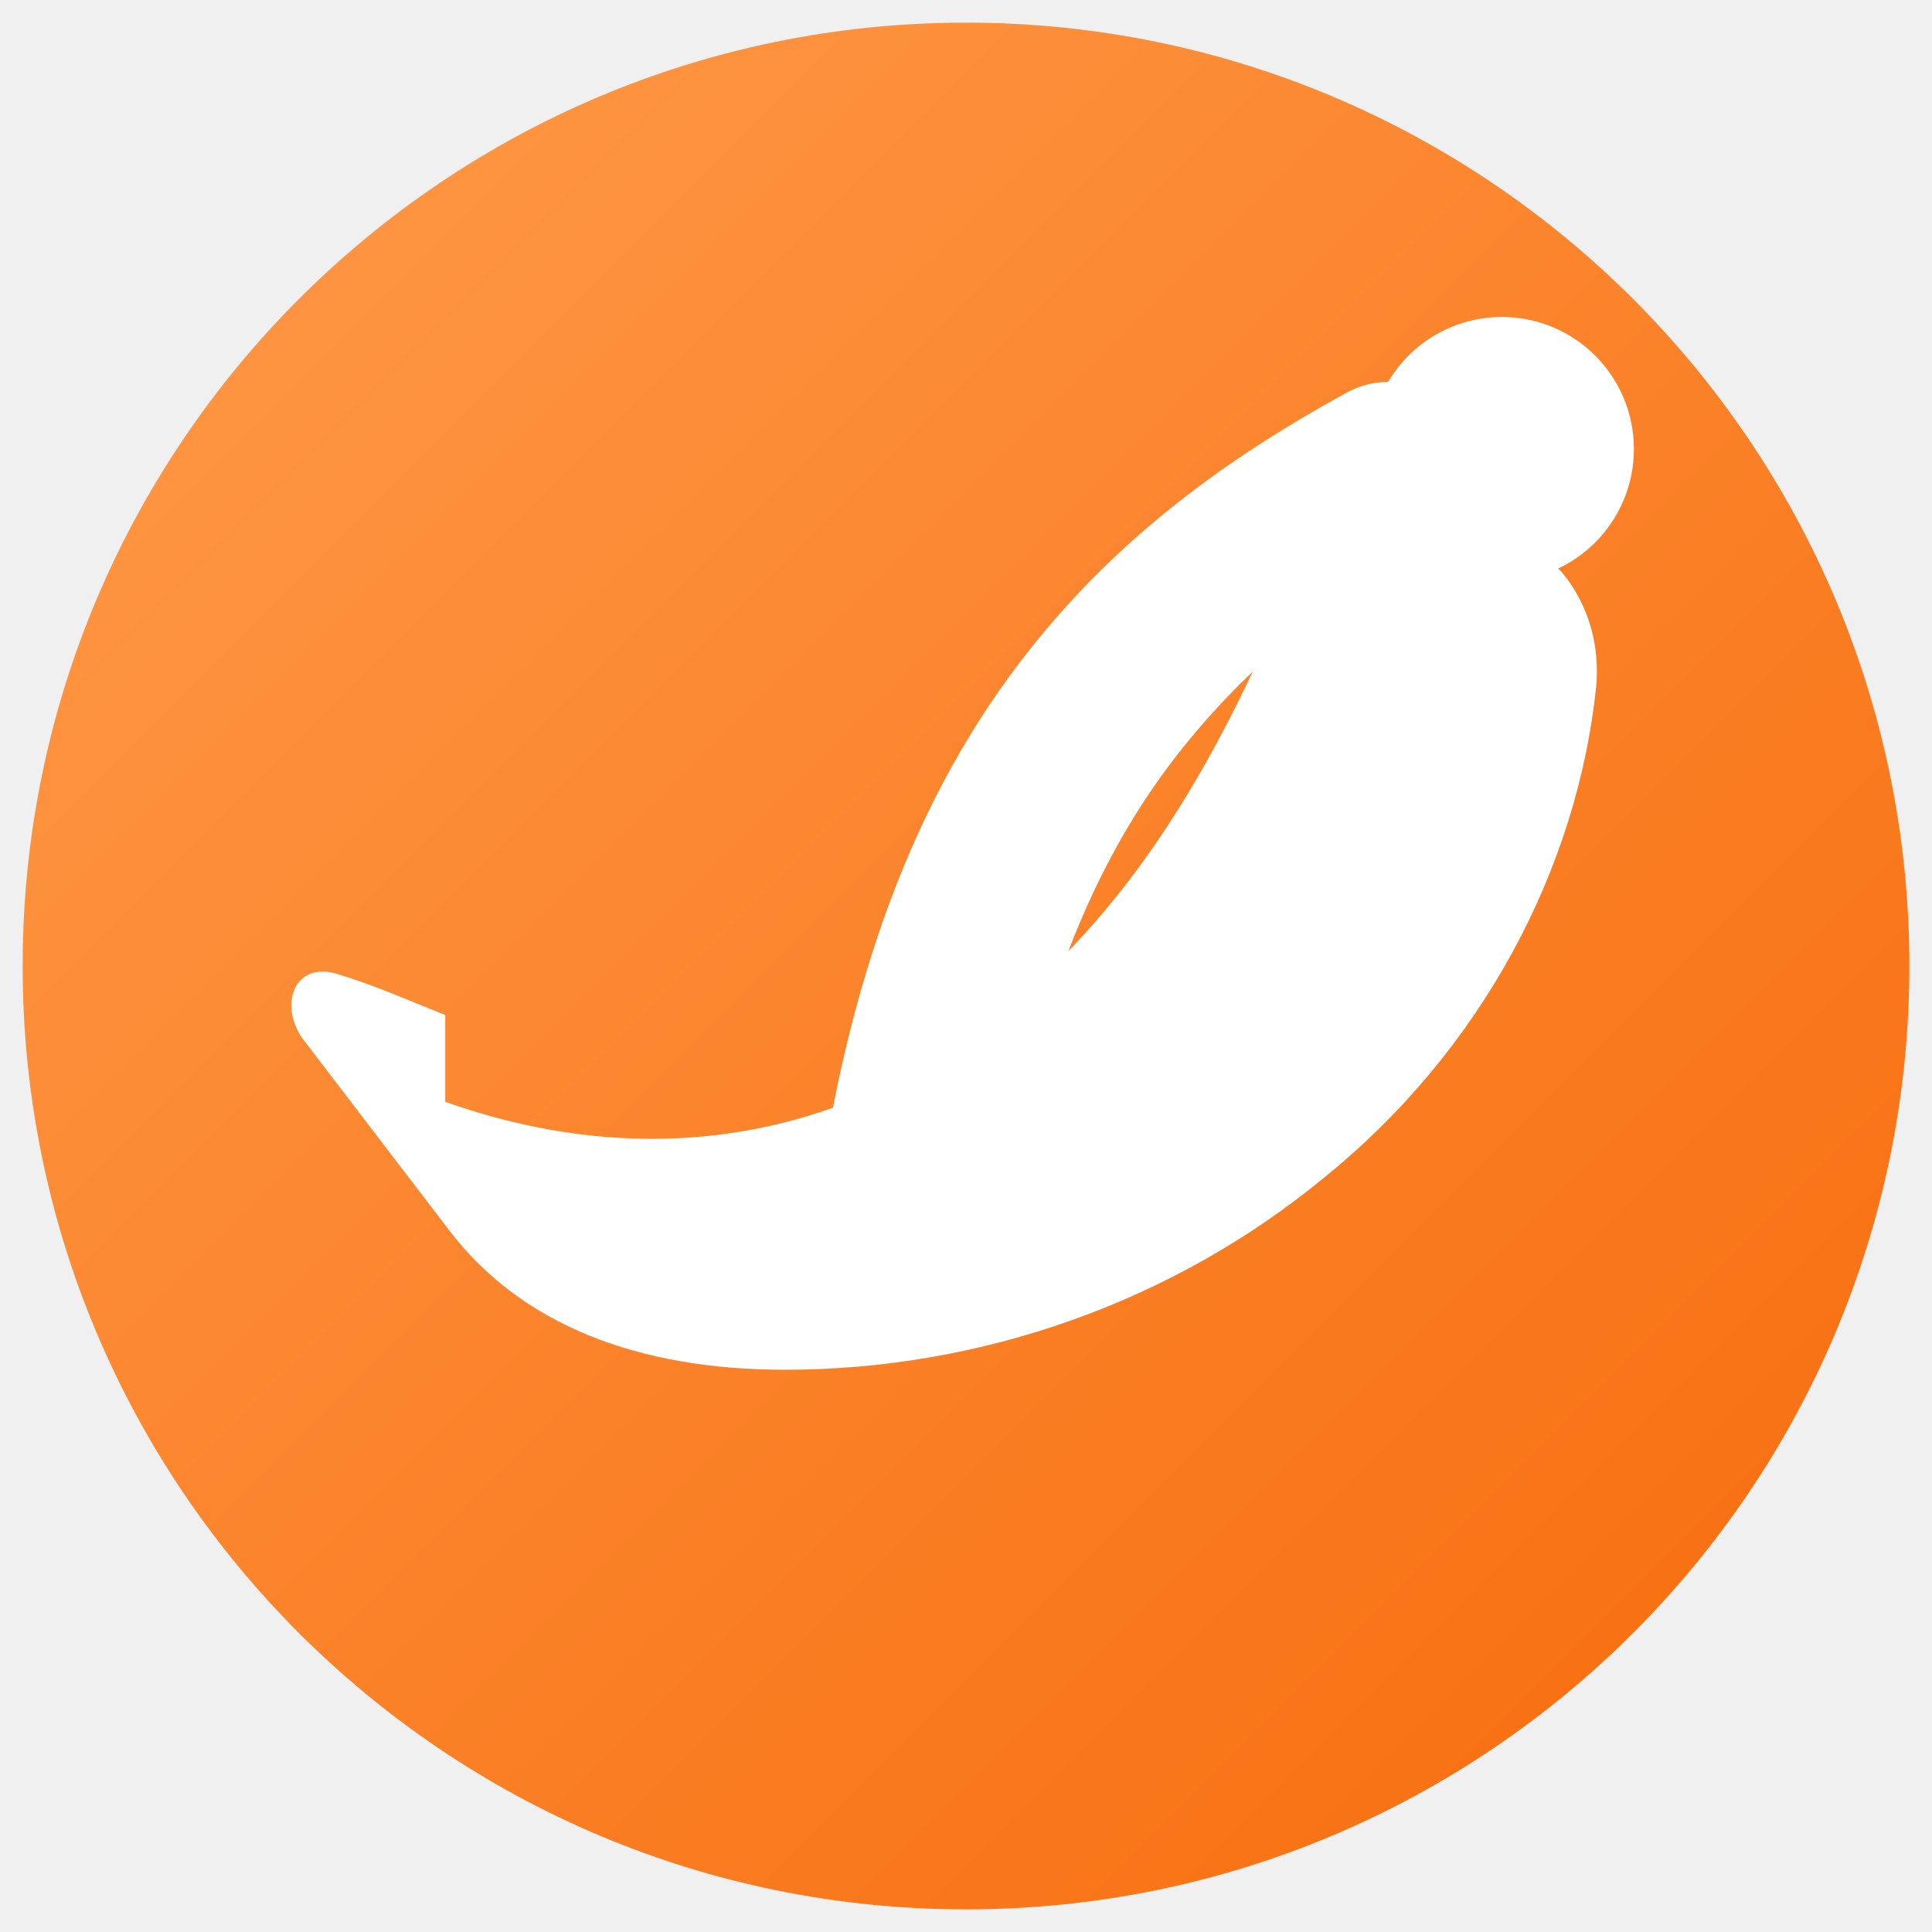
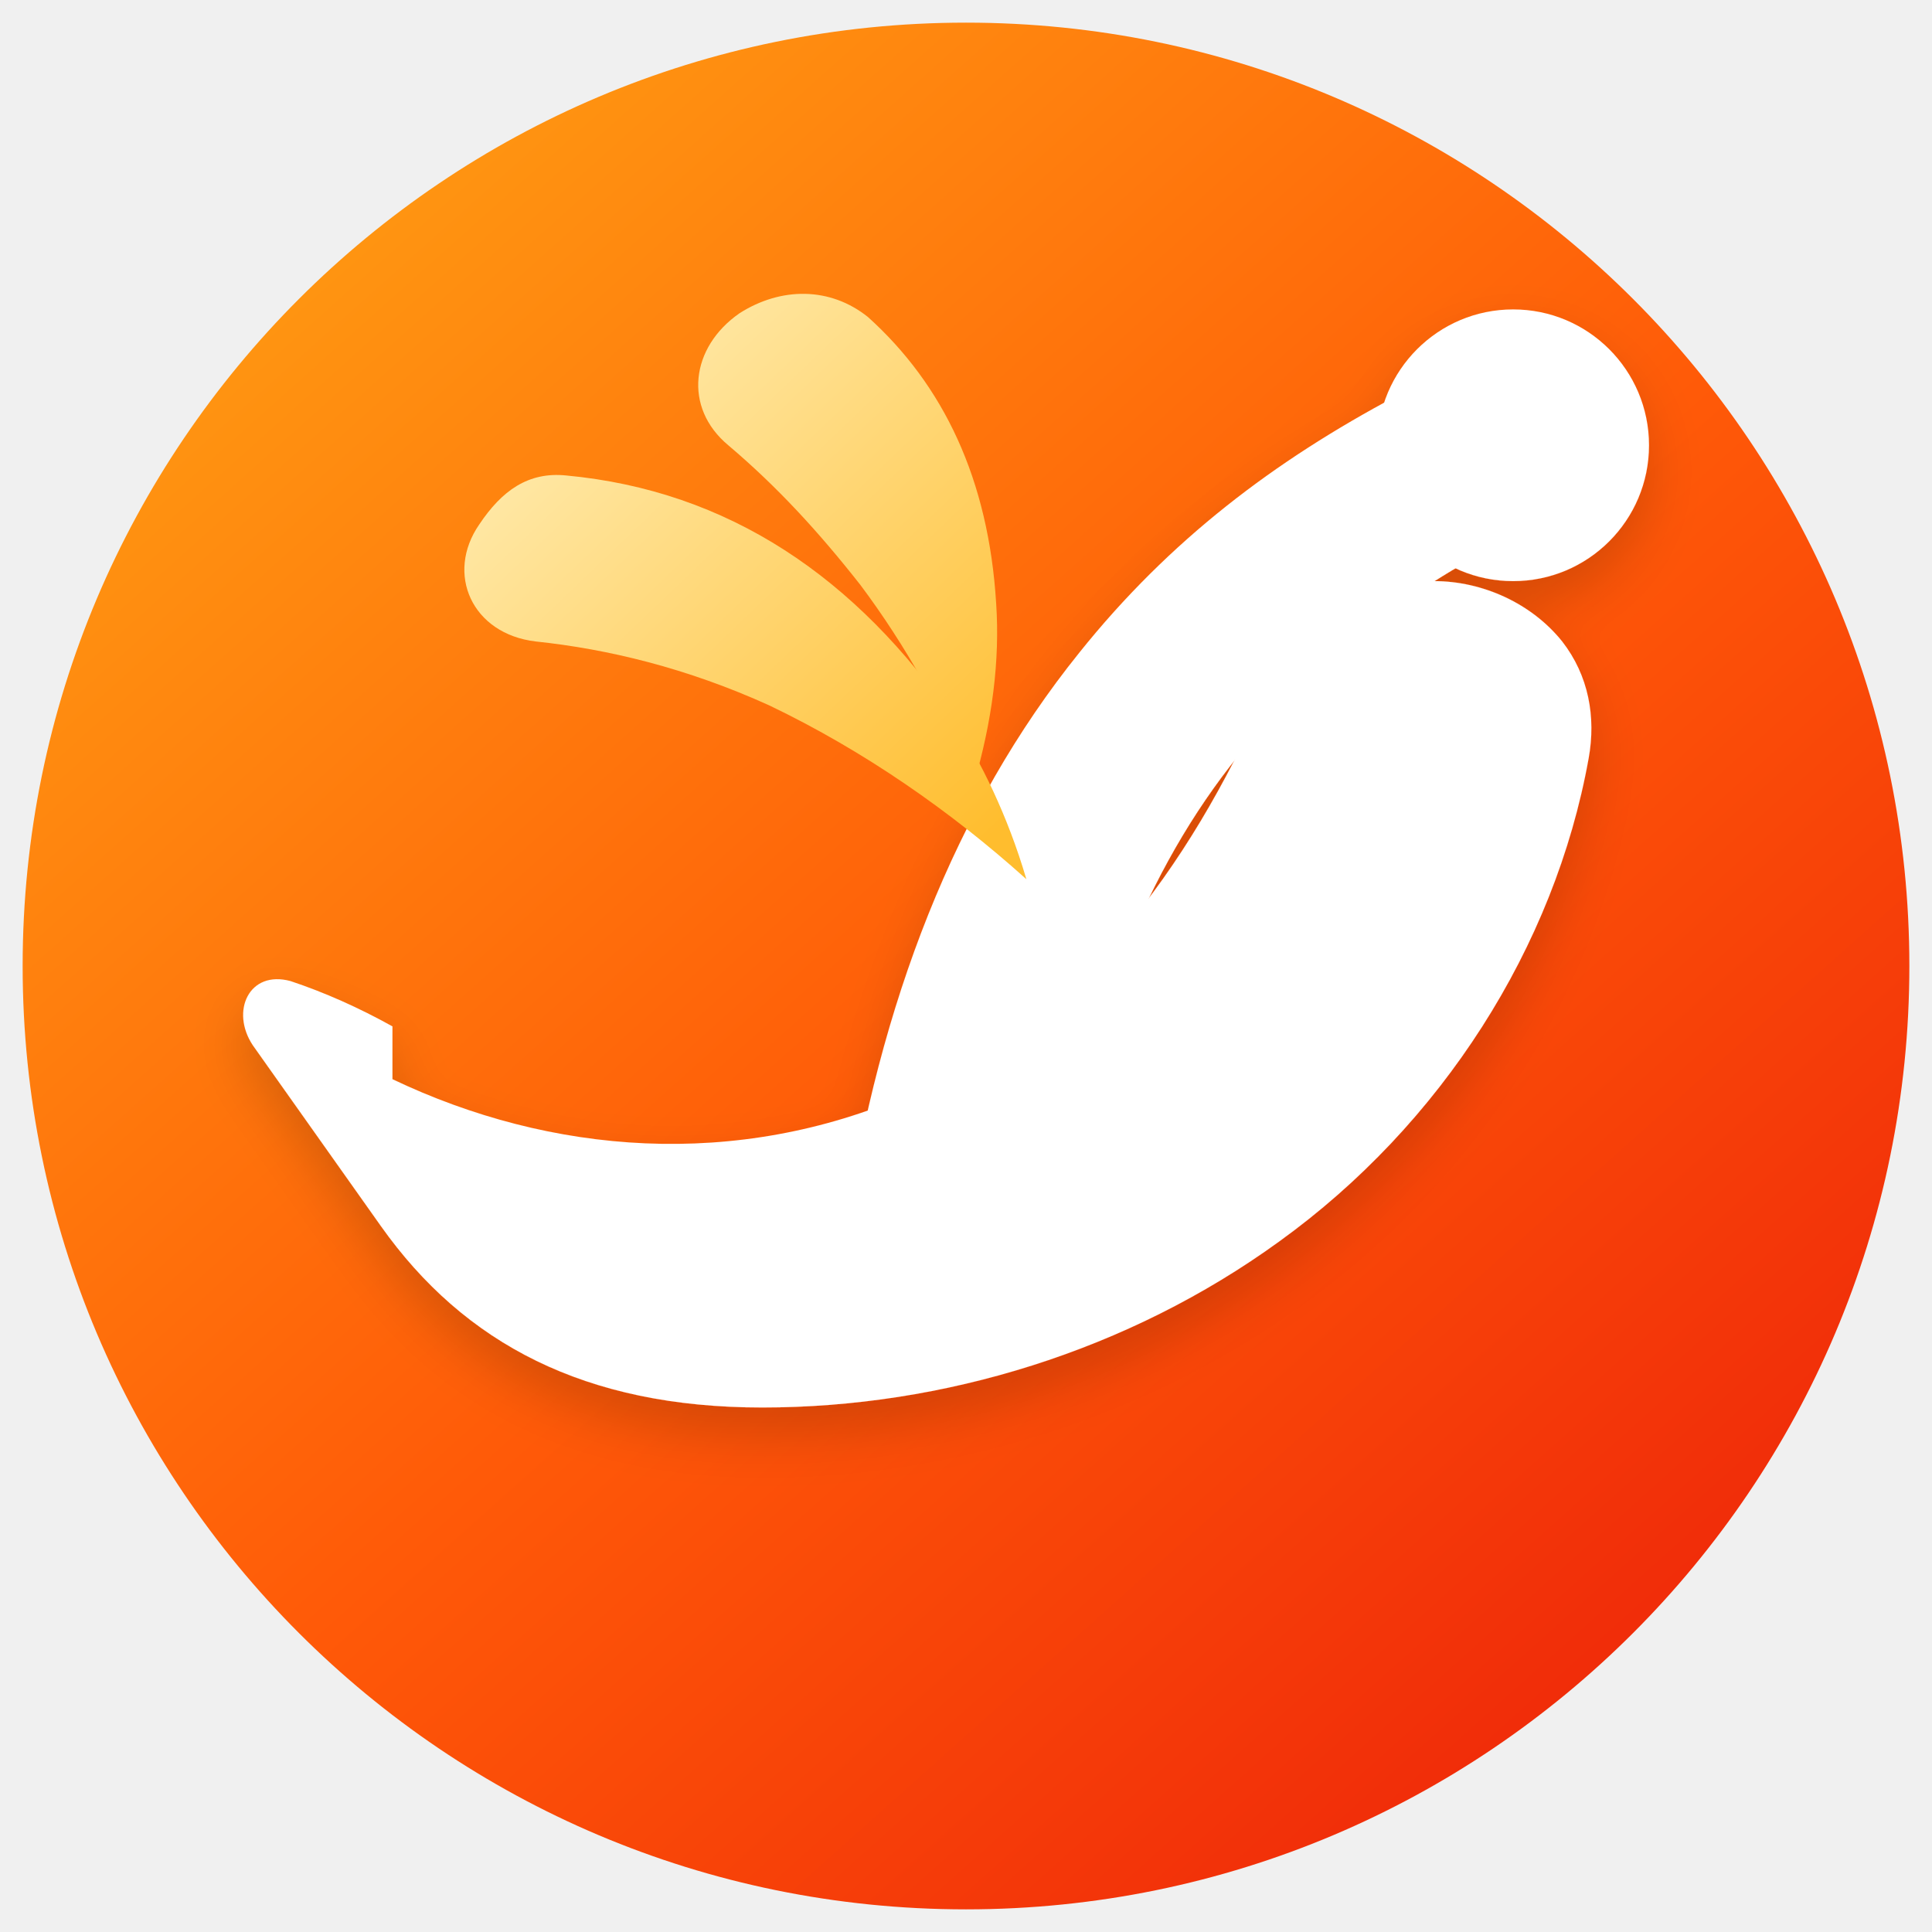
- <svg xmlns="http://www.w3.org/2000/svg" viewBox="0 0 512 512" role="img" aria-label="FestiBites logo">
+ <svg xmlns="http://www.w3.org/2000/svg" viewBox="0 0 512 512" role="img" aria-label="FestiBites app icon">
  <defs>
-     <linearGradient id="bg" x1="0" y1="0" x2="1" y2="1">
-       <stop offset="0%" stop-color="#ff9b4a" />
-       <stop offset="100%" stop-color="#f76b0b" />
+     <linearGradient id="bg" x1="70" y1="45" x2="450" y2="470" gradientUnits="userSpaceOnUse">
+       <stop offset="0" stop-color="#ff9b12" />
+       <stop offset=".52" stop-color="#ff5a08" />
+       <stop offset="1" stop-color="#ee2509" />
    </linearGradient>
+     <linearGradient id="gold" x1="170" y1="90" x2="280" y2="205" gradientUnits="userSpaceOnUse">
+       <stop stop-color="#ffe8a6" />
+       <stop offset="1" stop-color="#ffbd2e" />
+     </linearGradient>
+     <filter id="shadow" x="-30%" y="-30%" width="160%" height="160%">
+       <feDropShadow dx="0" dy="7" stdDeviation="7" flood-opacity=".16" />
+     </filter>
  </defs>
  <circle cx="256" cy="256" r="250" fill="url(#bg)" />
-   <g fill="#fff">
-     <path d="M118 292c48 17 96 12 137-16 39-27 63-66 82-109 8-18 25-30 44-30 14 0 26 6 34 16 6 8 9 18 8 29-5 48-30 96-72 130-40 33-91 51-143 51-39 0-70-12-89-37l-39-51c-6-9-2-20 9-17 10 3 19 7 29 11z" />
-     <path d="M216 323c8-62 26-112 57-151 23-29 51-50 84-68 11-6 25-2 31 9 6 11 2 25-9 31-27 15-49 33-67 56-25 32-40 74-47 128z" />
-     <circle cx="398" cy="119" r="35" />
+   <g filter="url(#shadow)">
+     <path fill="#fff" d="M104 286c42 20 91 24 137 4 45-20 74-60 94-105 8-18 26-31 45-31 13 0 26 6 34 16 7 9 9 20 7 31-9 50-39 97-82 128-40 29-89 44-137 44-47 0-79-17-101-48l-34-48c-6-9-1-20 10-17 9 3 18 7 27 12z" />
+     <path fill="#fff" d="M224 326c9-60 29-112 62-153 24-30 52-51 84-68 12-6 26-2 32 10 6 12 2 26-10 32-27 15-48 33-66 56-24 31-39 71-47 123z" />
+     <circle cx="401" cy="118" r="36" fill="#fff" />
  </g>
+   <path fill="url(#gold)" d="M150 126c43 4 77 27 103 65 7 11 14 25 19 42-20-18-43-34-68-46-22-10-43-15-62-17-17-2-24-18-15-31 6-9 13-14 23-13z" />
+   <path fill="url(#gold)" d="M230 84c20 18 32 43 34 76 1 15-1 31-6 48-8-19-18-37-30-53-11-14-22-26-35-37-12-10-10-26 3-35 11-7 24-7 34 1z" />
</svg>
